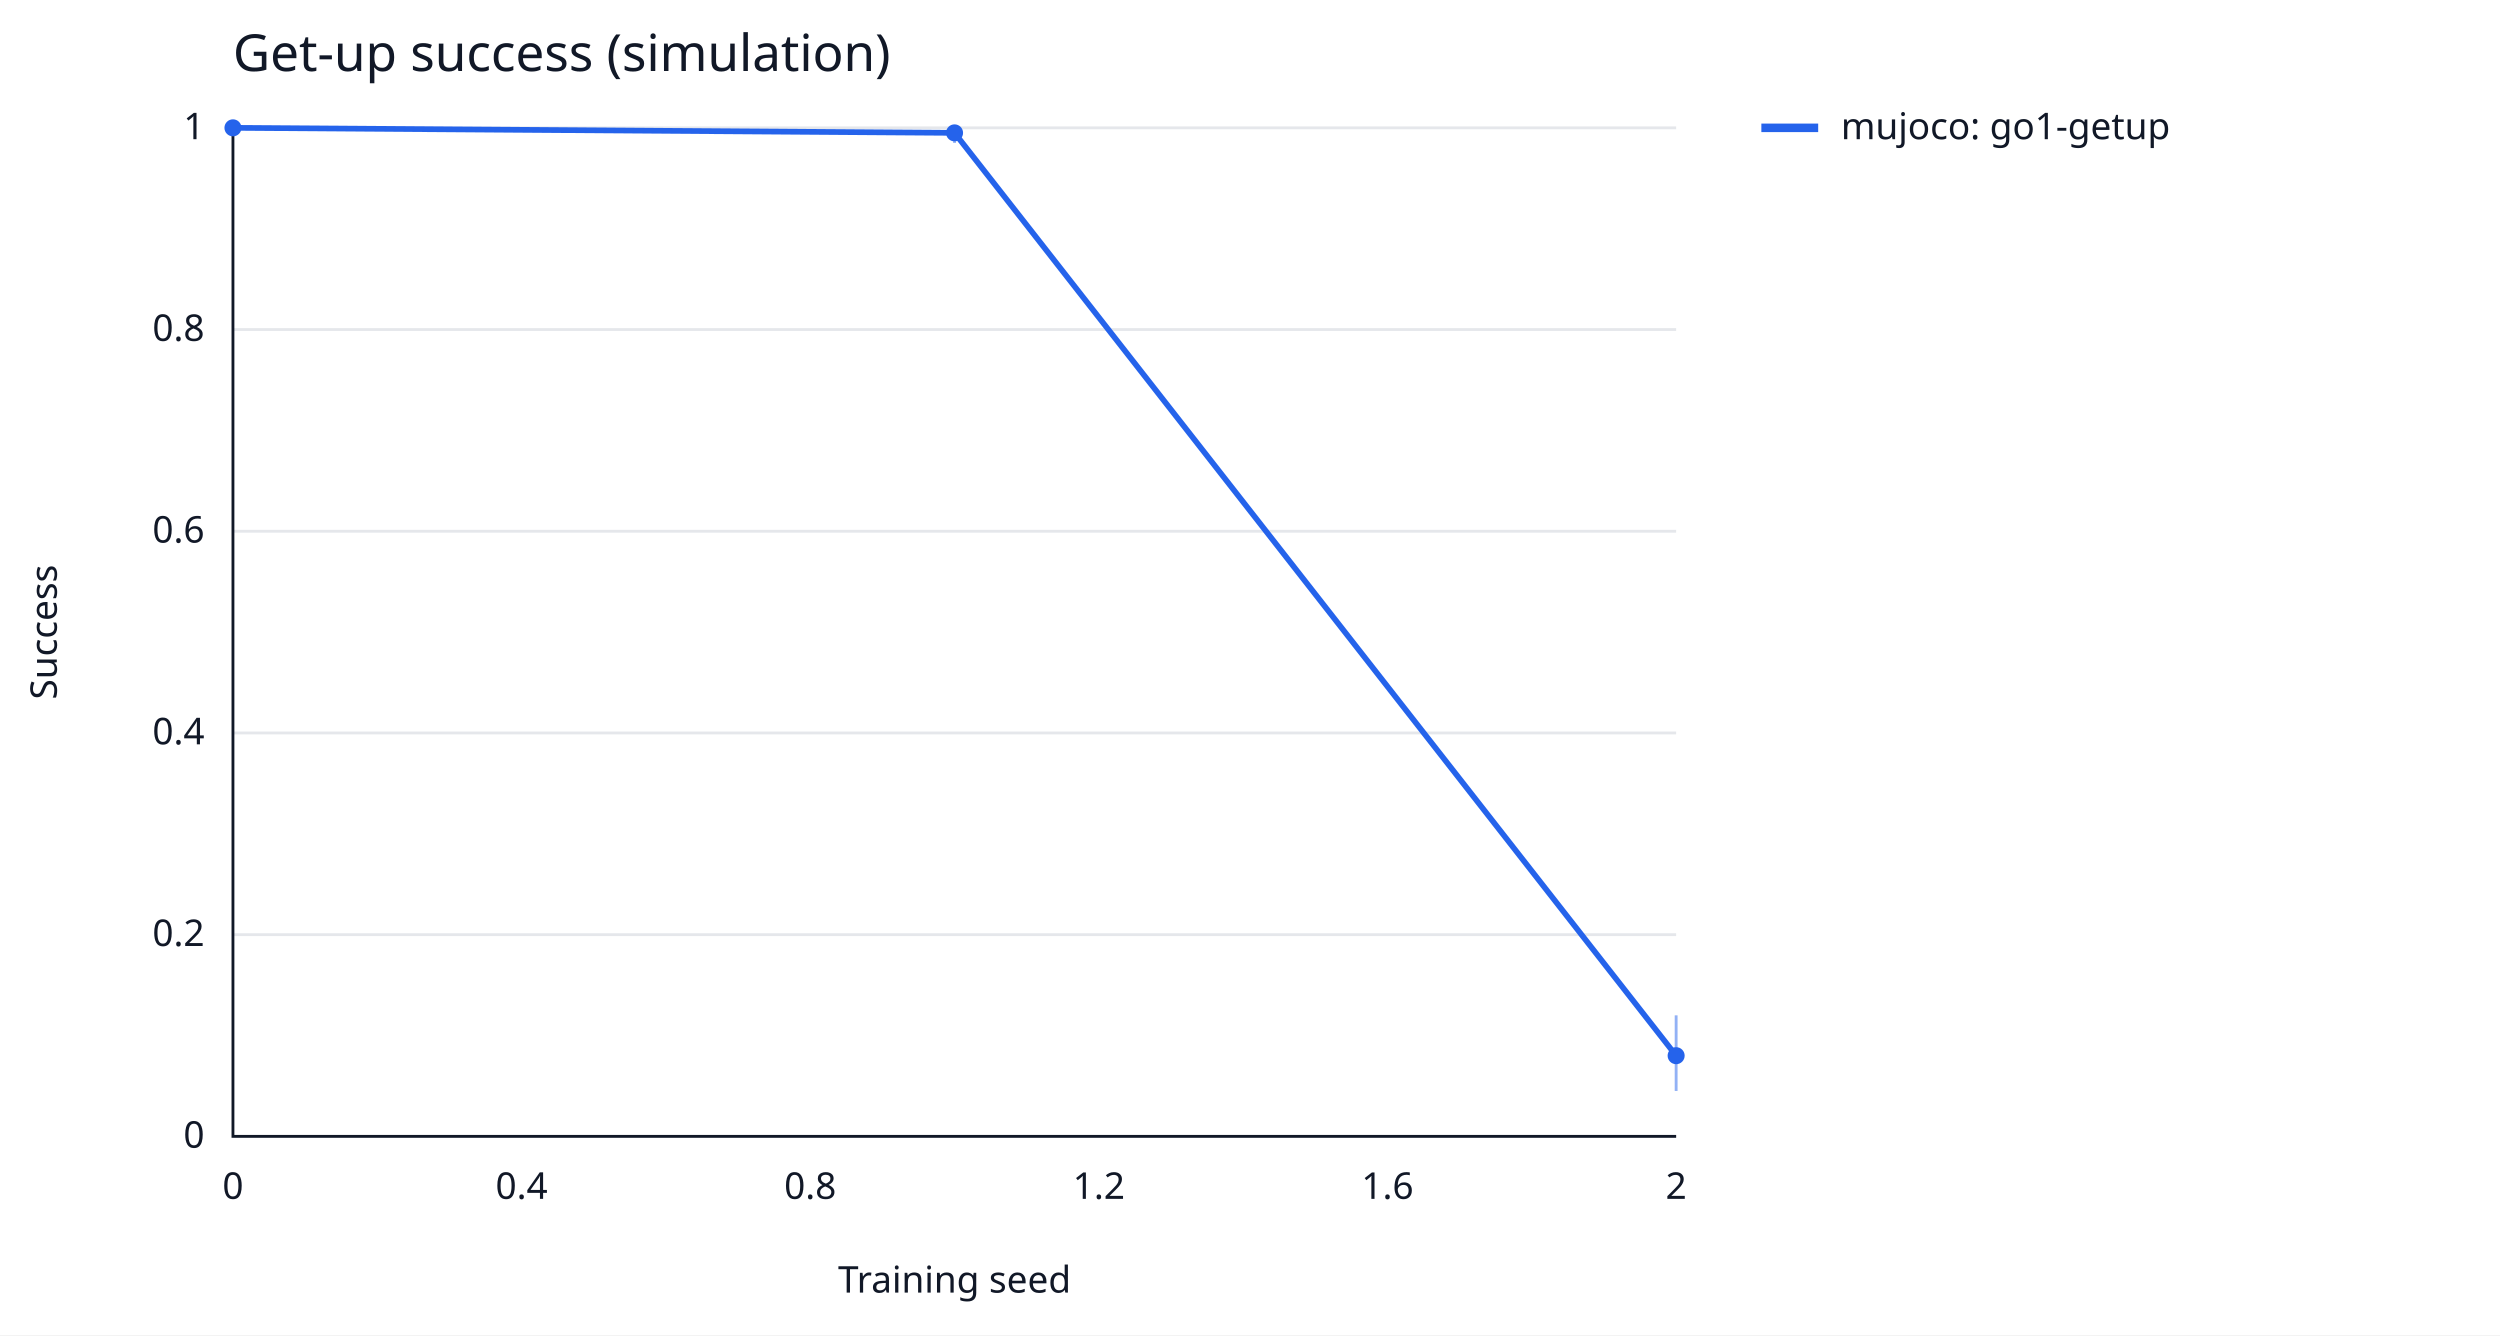
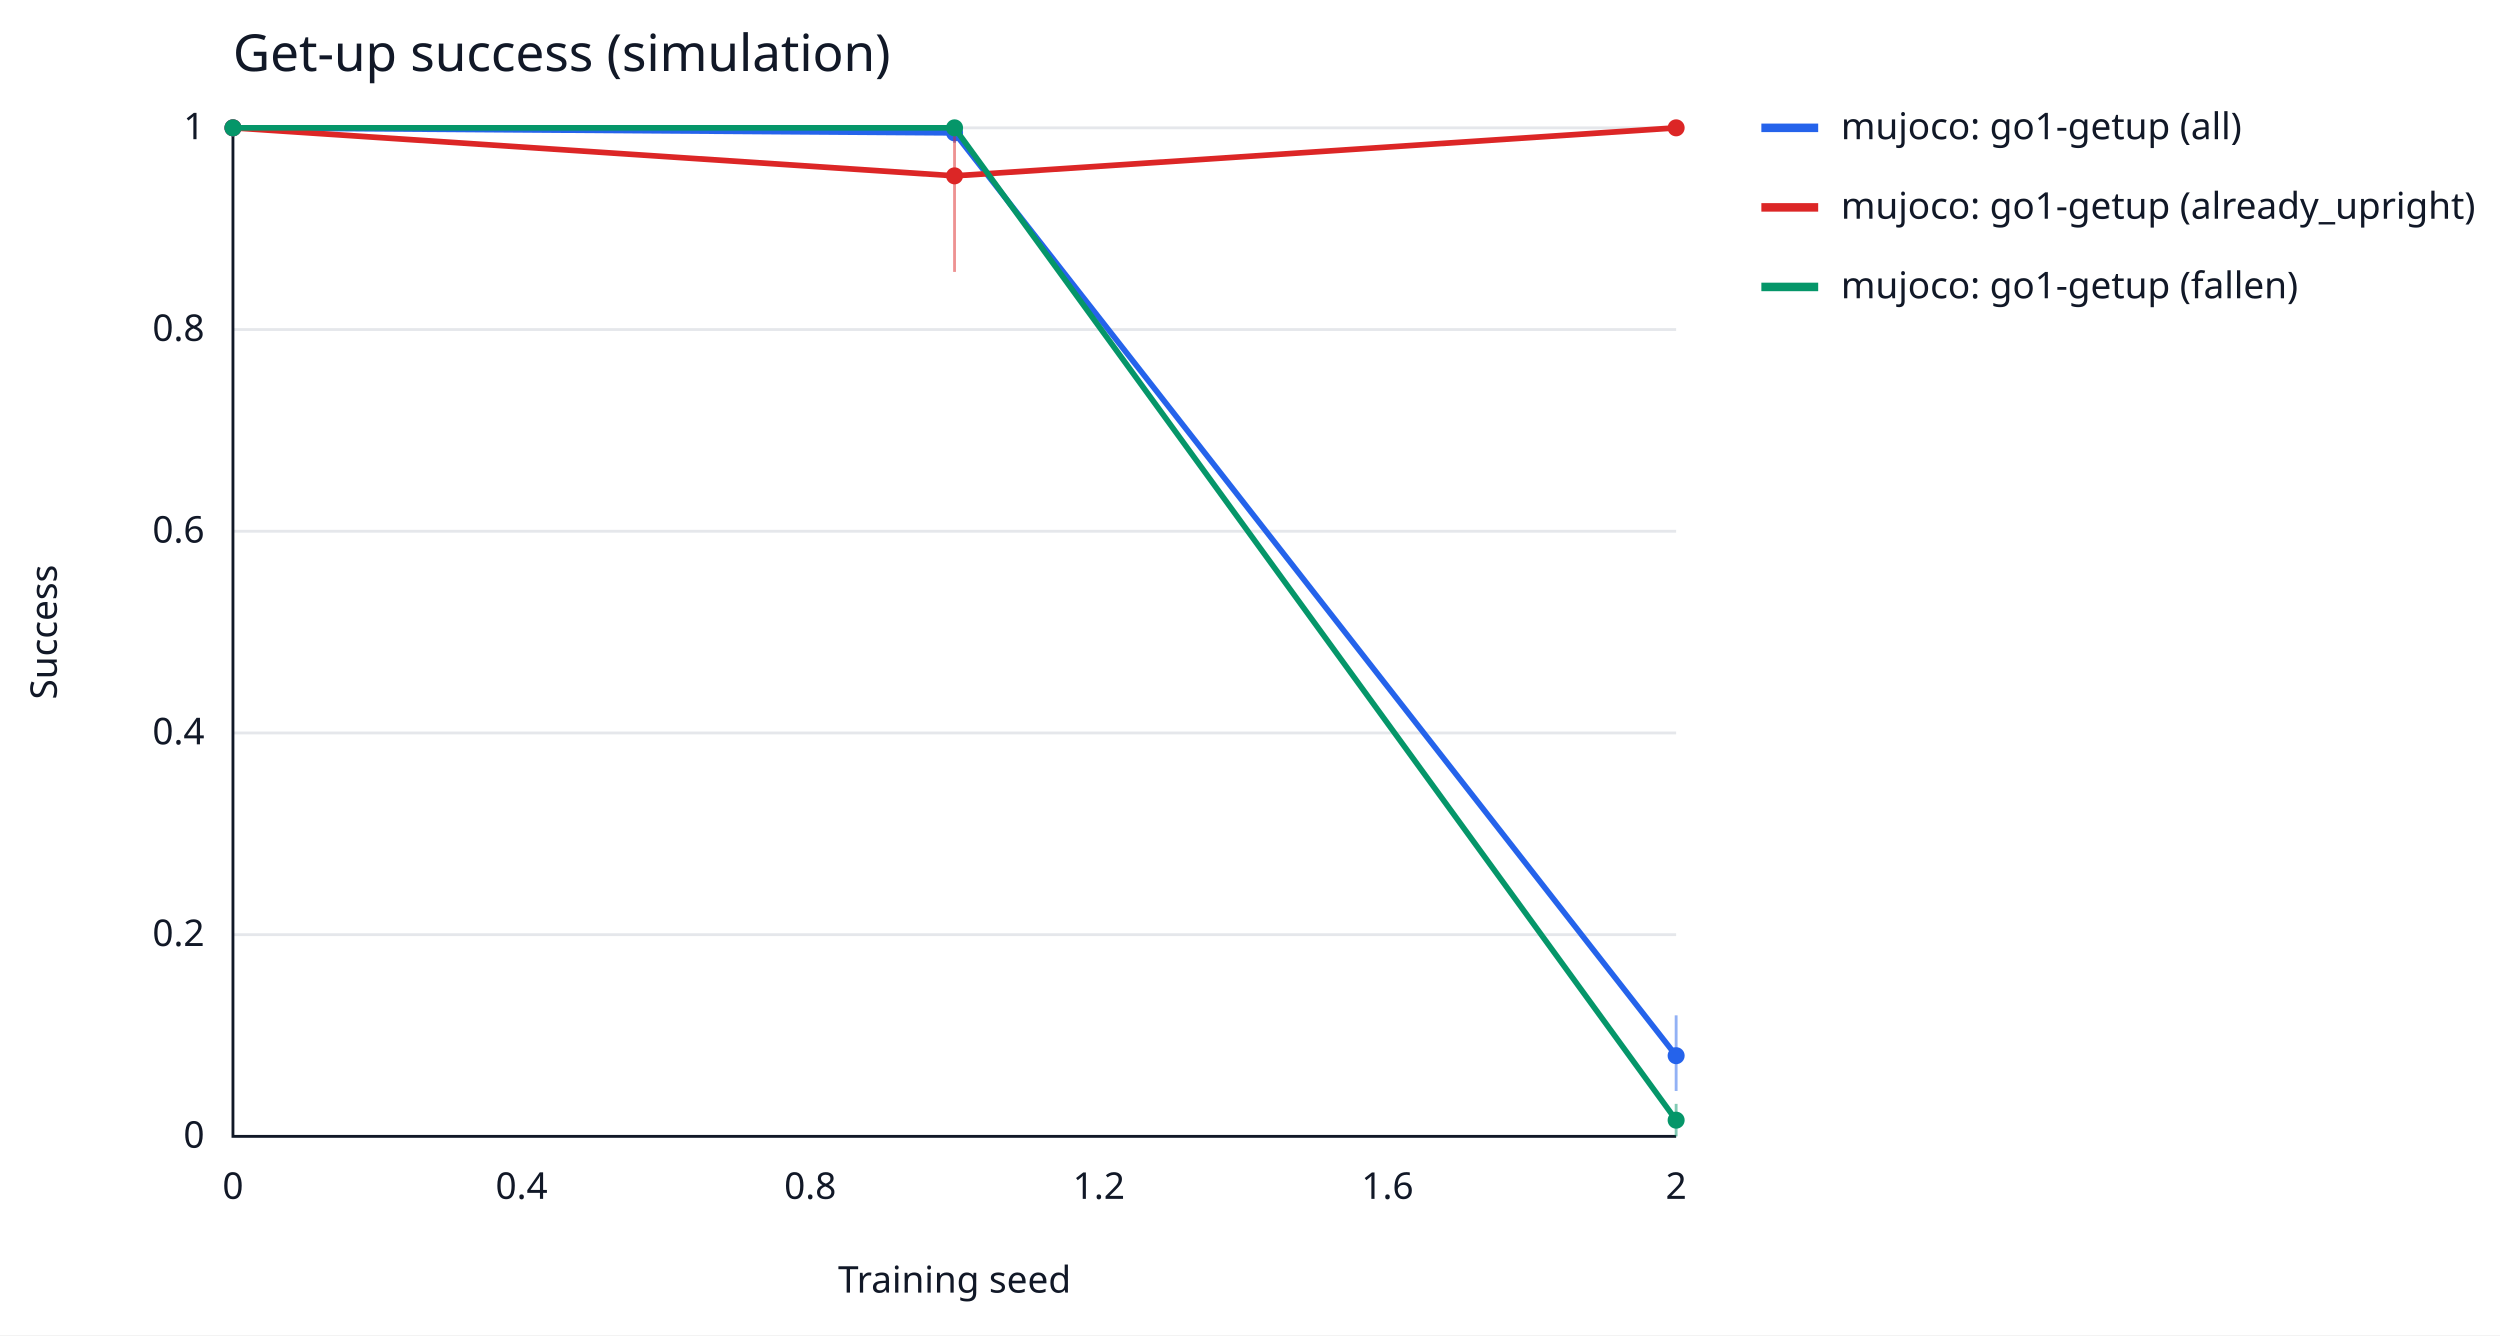
<svg xmlns="http://www.w3.org/2000/svg" width="880" height="470" viewBox="0 0 880 470">
  <rect width="100%" height="100%" fill="white" />
  <g font-family="sans-serif" font-size="13" fill="#111827">
    <text x="82" y="25" font-size="18">Get-up success (simulation)</text>
    <path d="M 82 400.00 H 590" stroke="#e5e7eb" />
    <text x="72" y="404.00" text-anchor="end">0</text>
    <text x="82.00" y="422" text-anchor="middle">0</text>
    <path d="M 82 329.00 H 590" stroke="#e5e7eb" />
    <text x="72" y="333.00" text-anchor="end">0.2</text>
    <text x="183.60" y="422" text-anchor="middle">0.4</text>
    <path d="M 82 258.00 H 590" stroke="#e5e7eb" />
    <text x="72" y="262.00" text-anchor="end">0.4</text>
    <text x="285.20" y="422" text-anchor="middle">0.8</text>
    <path d="M 82 187.00 H 590" stroke="#e5e7eb" />
    <text x="72" y="191.00" text-anchor="end">0.6</text>
    <text x="386.80" y="422" text-anchor="middle">1.2</text>
    <path d="M 82 116.00 H 590" stroke="#e5e7eb" />
    <text x="72" y="120.00" text-anchor="end">0.8</text>
    <text x="488.40" y="422" text-anchor="middle">1.6</text>
    <path d="M 82 45.00 H 590" stroke="#e5e7eb" />
    <text x="72" y="49.00" text-anchor="end">1</text>
    <text x="590.00" y="422" text-anchor="middle">2</text>
    <path d="M 82 45 V 400 H 590" fill="none" stroke="#111827" />
    <polyline points="82.00,45.00 336.00,46.77 590.00,371.60" fill="none" stroke="#2563eb" stroke-width="2" />
    <path d="M 82.00 45.00 V 45.00" stroke="#2563eb" opacity="0.5" />
    <circle cx="82.00" cy="45.00" r="3" fill="#2563eb" />
    <path d="M 336.00 50.32 V 45.00" stroke="#2563eb" opacity="0.5" />
    <circle cx="336.00" cy="46.77" r="3" fill="#2563eb" />
    <path d="M 590.00 384.02 V 357.40" stroke="#2563eb" opacity="0.5" />
    <circle cx="590.00" cy="371.60" r="3" fill="#2563eb" />
    <path d="M 620 45 H 640" stroke="#2563eb" stroke-width="3" />
-     <text x="648" y="49">mujoco: go1-getup</text>
+     <text x="648" y="49">mujoco: go1-getup (all)</text>
+     <polyline points="82.00,45.00 336.00,61.90 590.00,45.00" fill="none" stroke="#dc2626" stroke-width="2" />
+     <path d="M 82.00 45.00 V 45.00" stroke="#dc2626" opacity="0.5" />
+     <circle cx="82.00" cy="45.00" r="3" fill="#dc2626" />
+     <path d="M 336.00 95.71 V 45.00" stroke="#dc2626" opacity="0.5" />
+     <circle cx="336.00" cy="61.90" r="3" fill="#dc2626" />
+     <path d="M 590.00 45.00 V 45.00" stroke="#dc2626" opacity="0.5" />
+     <circle cx="590.00" cy="45.00" r="3" fill="#dc2626" />
+     <path d="M 620 73 H 640" stroke="#dc2626" stroke-width="3" />
+     <text x="648" y="77">mujoco: go1-getup (already_upright)</text>
+     <polyline points="82.00,45.00 336.00,45.00 590.00,394.30" fill="none" stroke="#059669" stroke-width="2" />
+     <path d="M 82.00 45.00 V 45.00" stroke="#059669" opacity="0.5" />
+     <circle cx="82.00" cy="45.00" r="3" fill="#059669" />
+     <path d="M 336.00 45.00 V 45.00" stroke="#059669" opacity="0.5" />
+     <circle cx="336.00" cy="45.00" r="3" fill="#059669" />
+     <path d="M 590.00 400.00 V 388.56" stroke="#059669" opacity="0.5" />
+     <circle cx="590.00" cy="394.30" r="3" fill="#059669" />
+     <path d="M 620 101 H 640" stroke="#059669" stroke-width="3" />
+     <text x="648" y="105">mujoco: go1-getup (fallen)</text>
    <text x="336.0" y="455" text-anchor="middle">Training seed</text>
    <text transform="translate(20 222.5) rotate(-90)" text-anchor="middle">Success</text>
  </g>
</svg>
